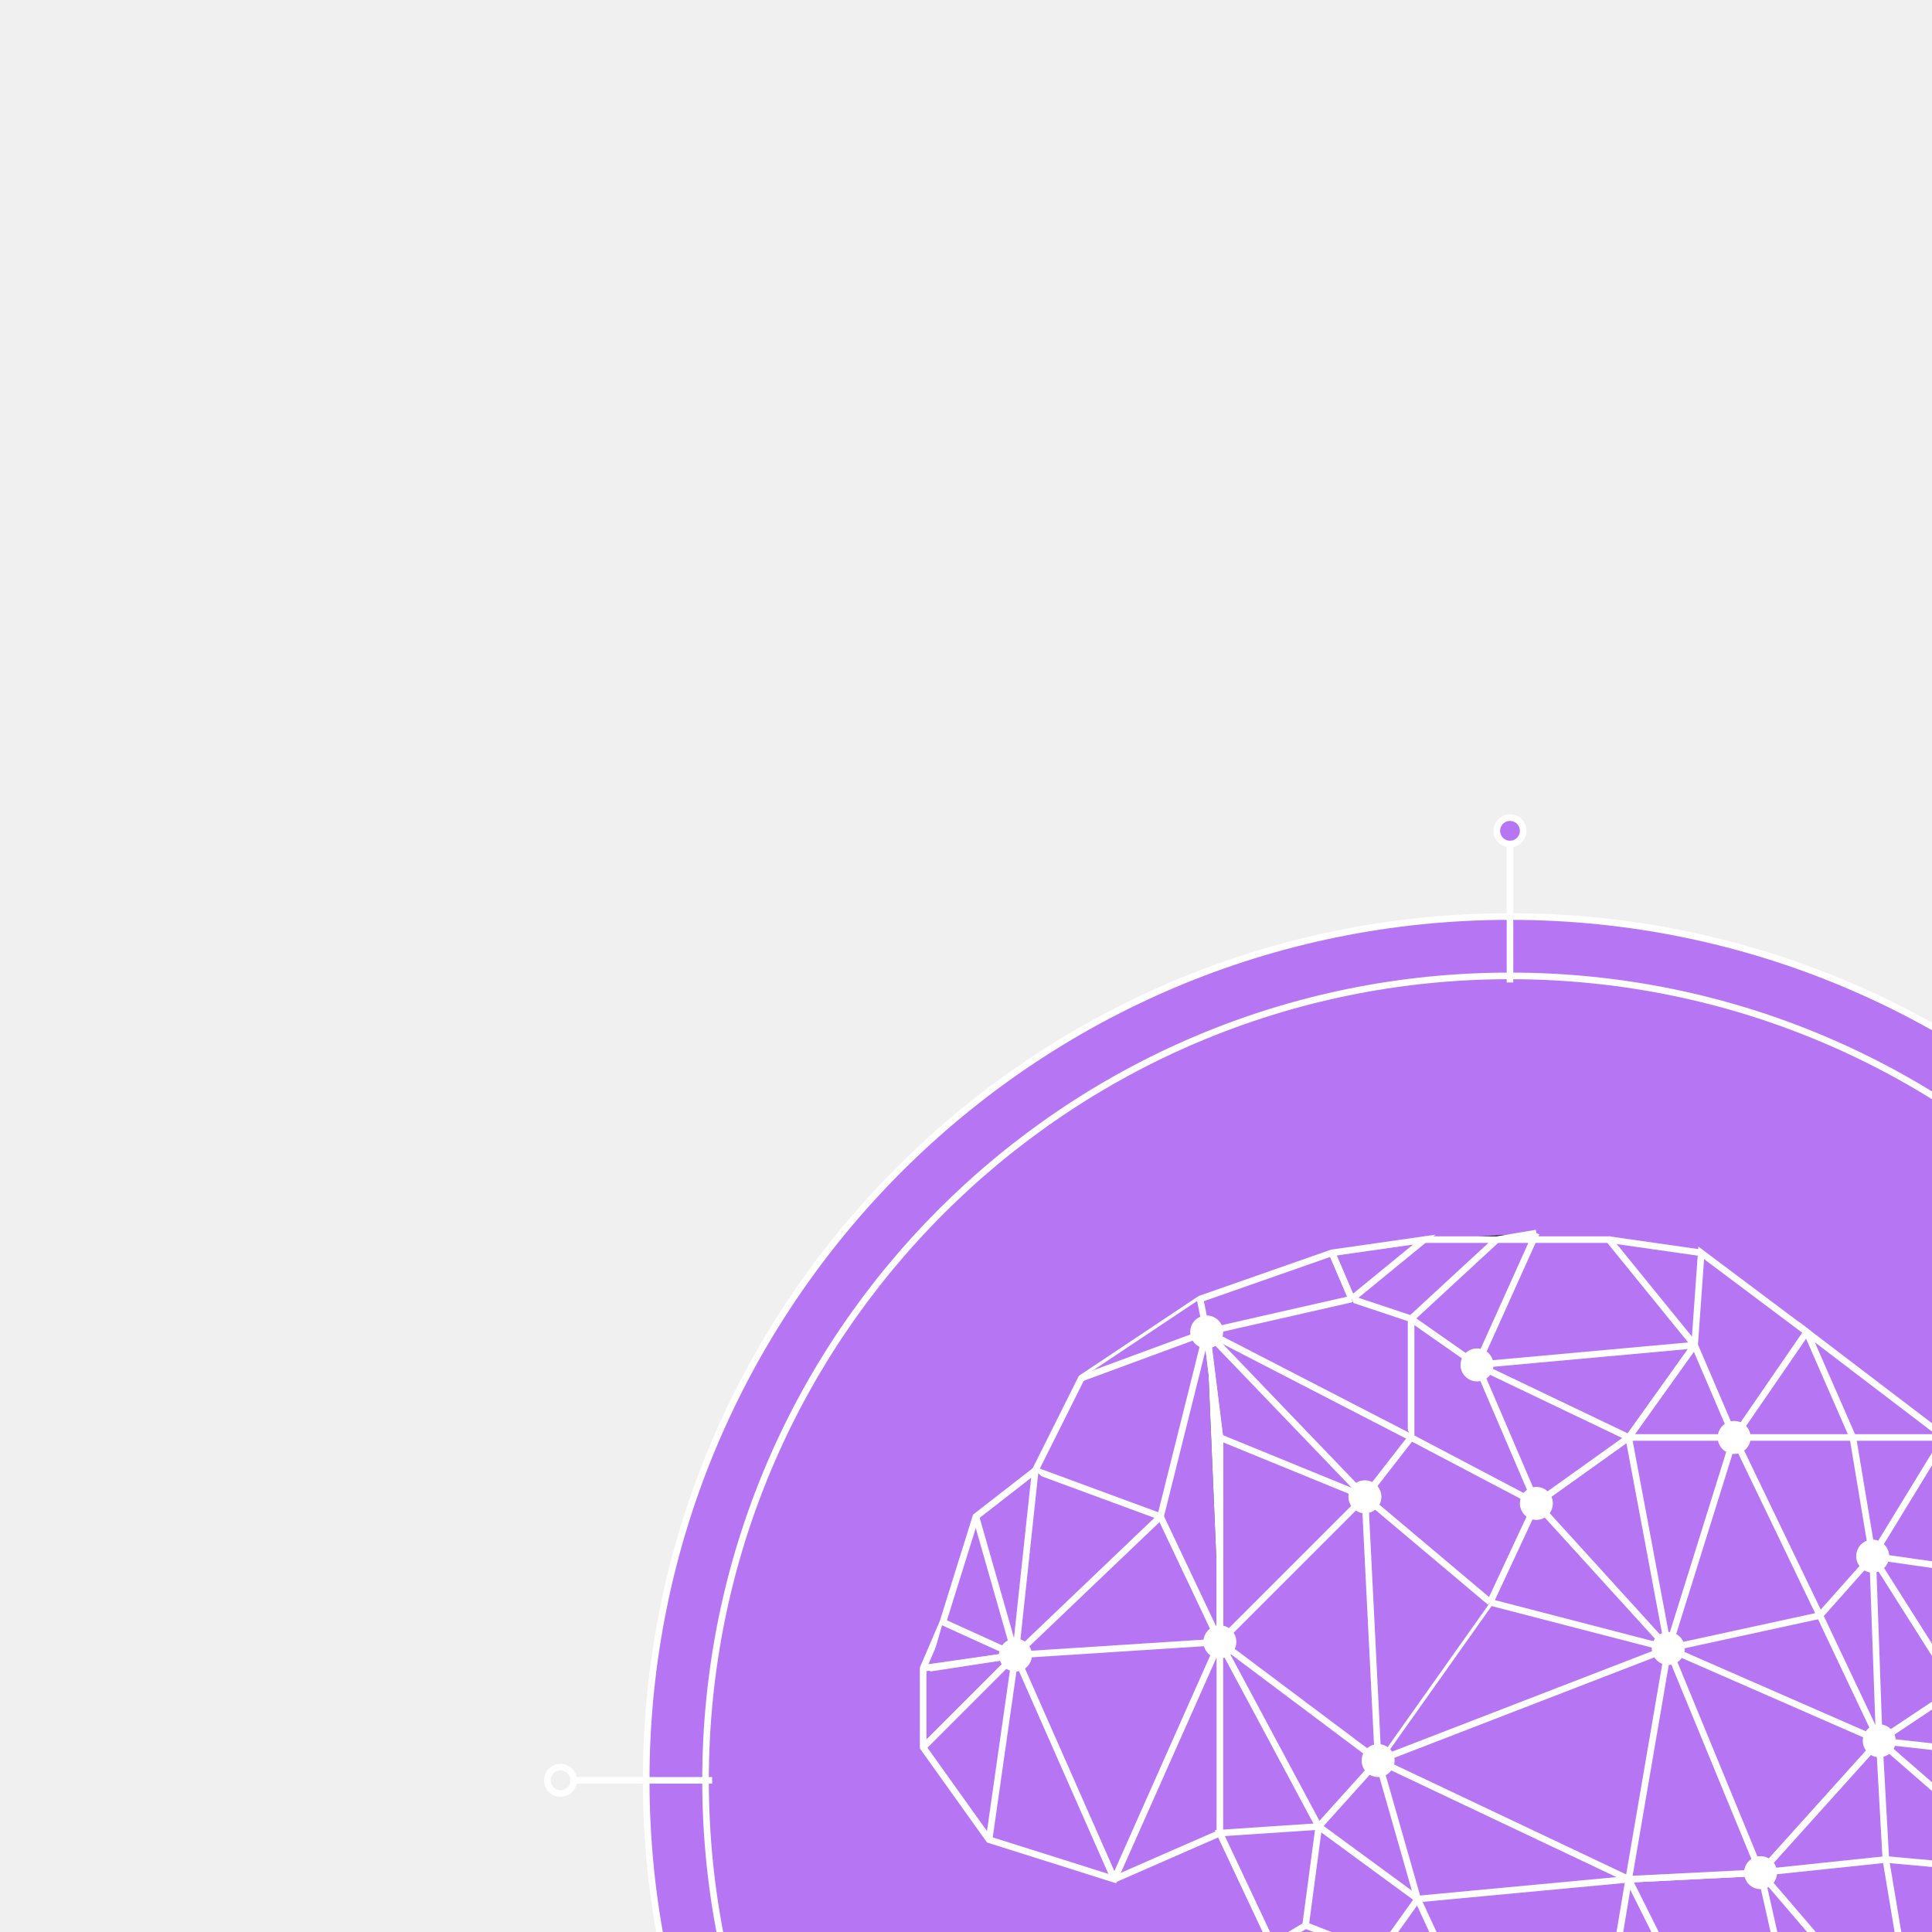
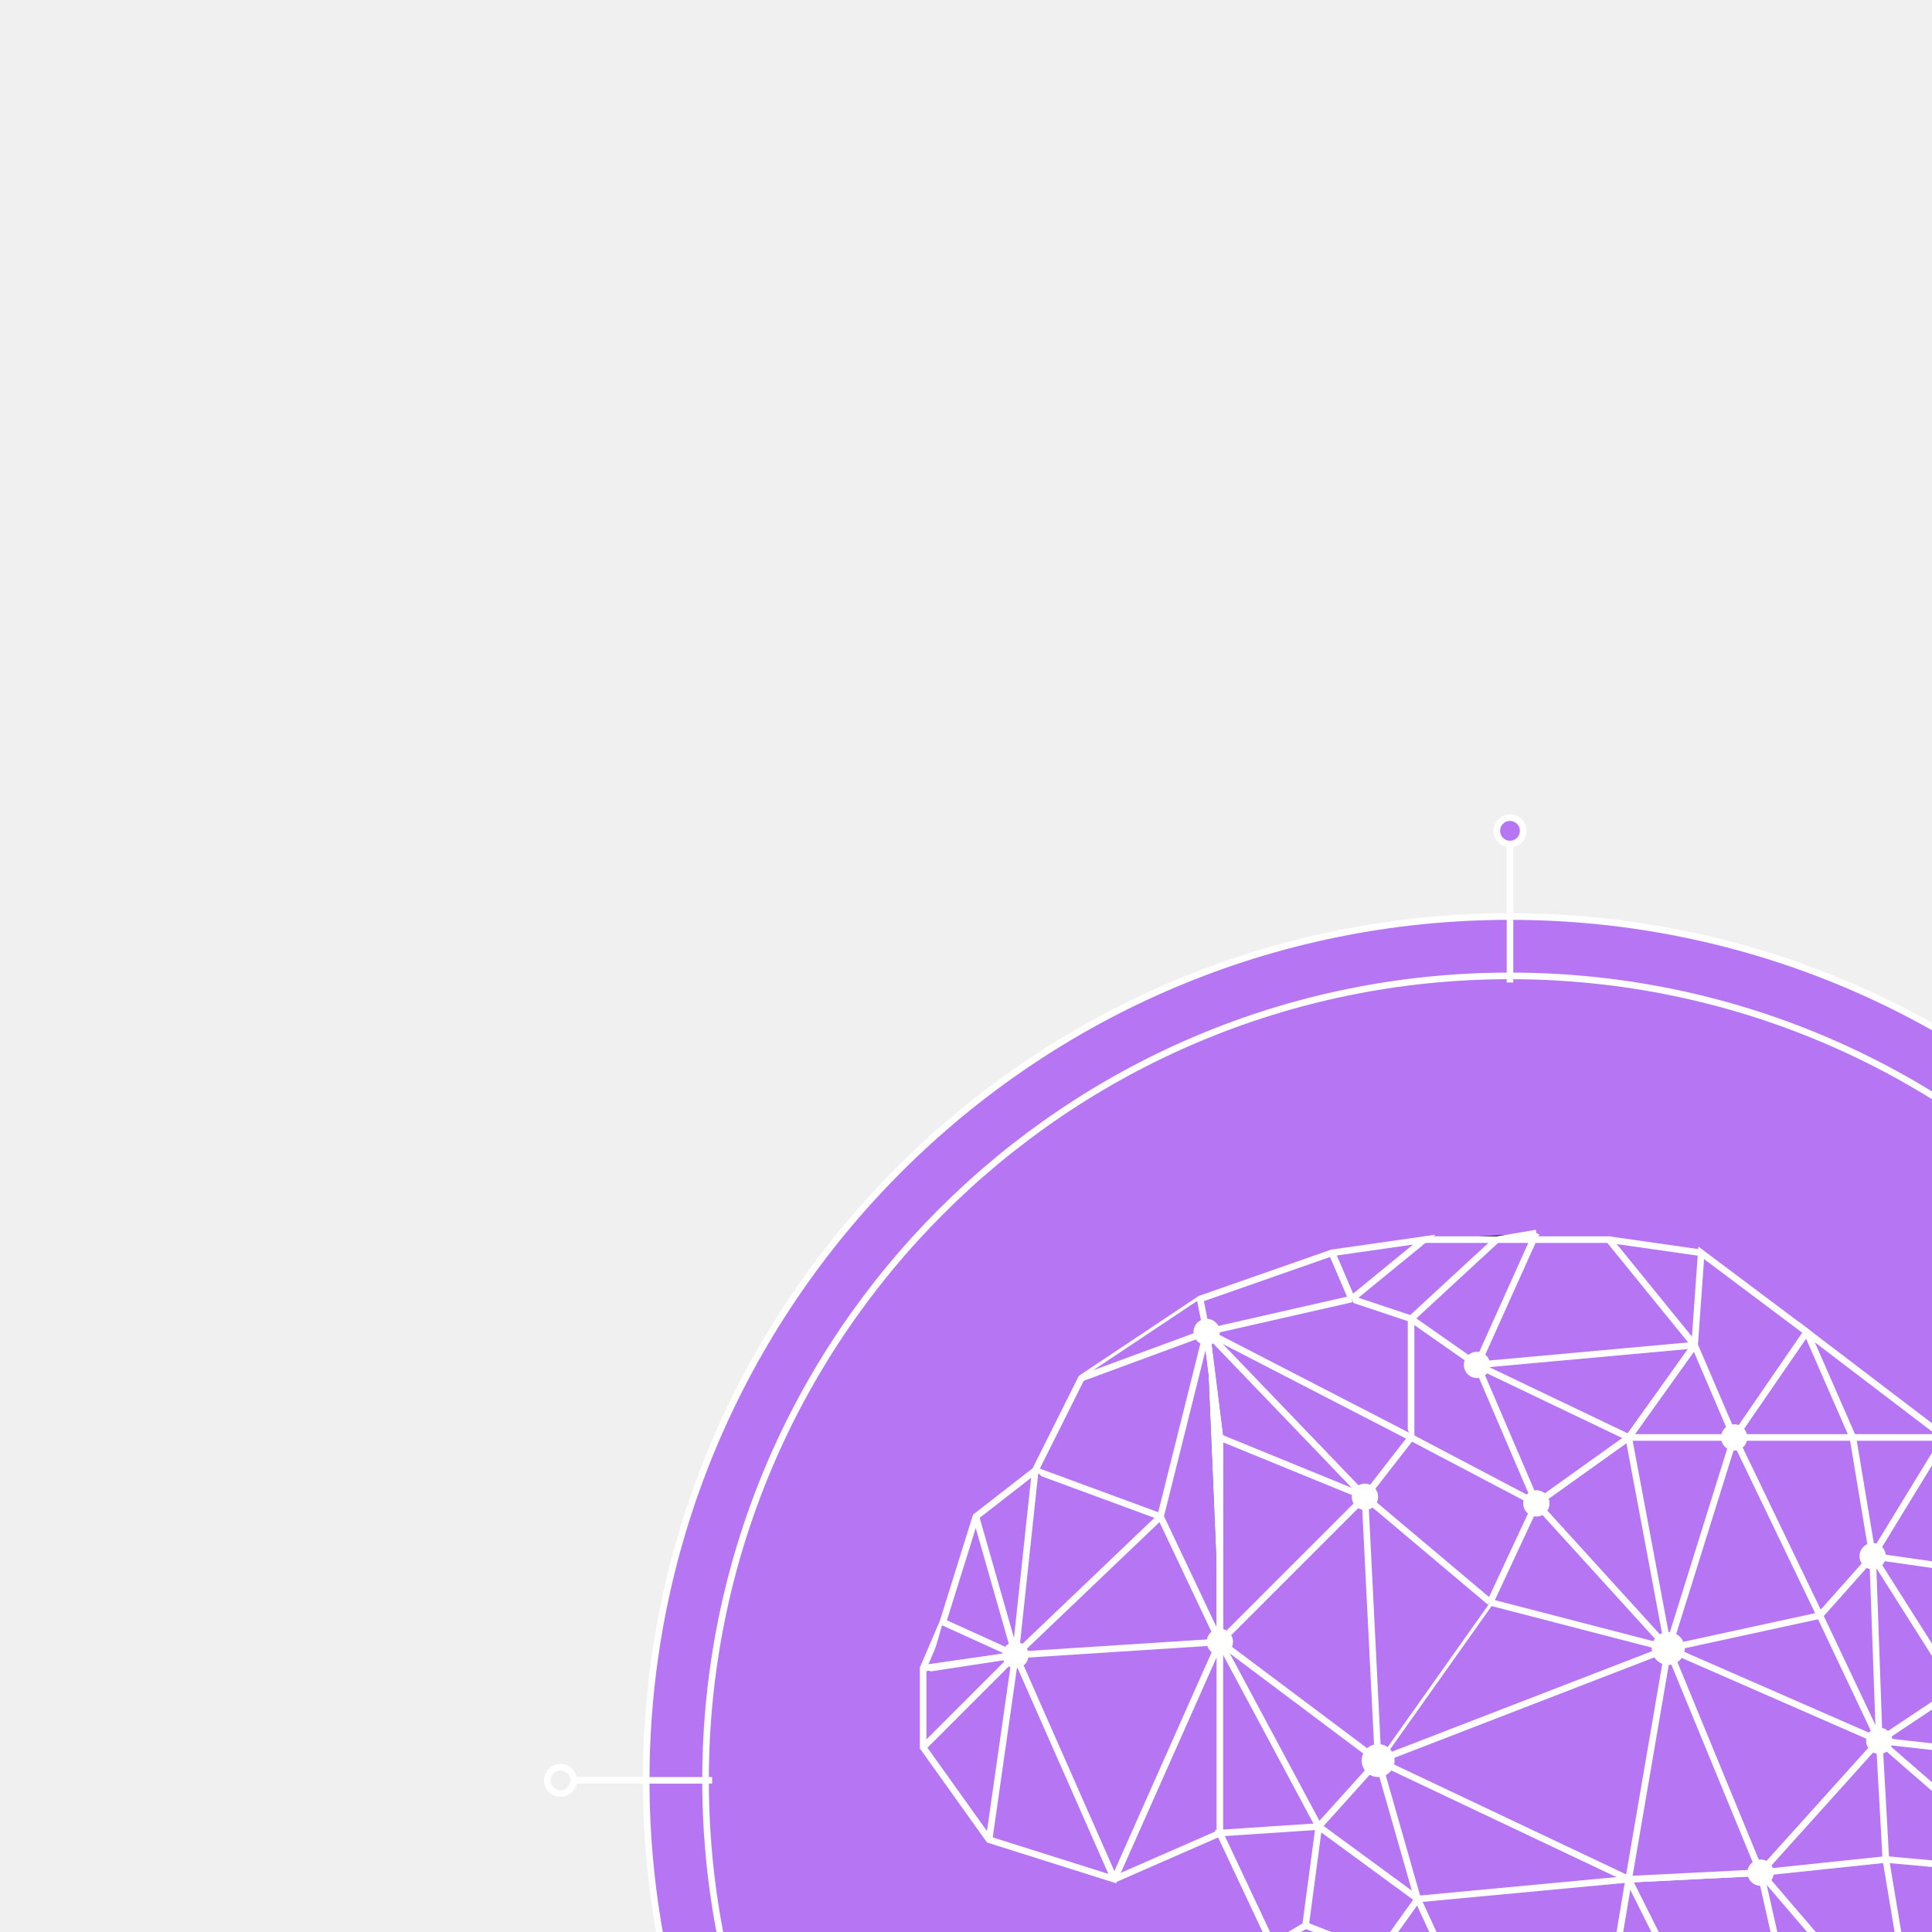
<svg xmlns="http://www.w3.org/2000/svg" viewbox="0 0 440 531" style="background-color:#B676F4">
  <circle cx="229" cy="270" r="131" stroke="white" fill="#B676F4" />
  <circle cx="229" cy="270" r="122" stroke="white" fill="#B676F4" />
  <polygon points="262 323 244 303 244 303 247 285 247 285 267 284 267 284 274 315" stroke="white" fill="#B676F4" />
  <polygon points="185 249 185 278 185 278 193 295 193 295 205 302 205 302 221 301 221 301 215 288 215 288 209 267 209 267 185 249" stroke="white" fill="#B676F4" />
  <polygon points="193 295 198 292 198 292 200 277 200 277 185 278" stroke="white" fill="#B676F4" />
  <polygon points="209 267 226 243 226 243 233 228 233 228 247 218 247 218 263 218 263 218 276 245 276 245 285 264 285 264 267 284 267 284 247 285 247 285 209 267" stroke="white" fill="#B676F4" />
  <polygon points="214 200 227 188 227 188 244 188 244 188 257 204 257 204 247 218 247 218 233 228 233 228 214 218 214 218 213 200" stroke="white" fill="#B676F4" />
  <polygon points="274 202 281 218 281 218 284 236 284 236 285 264 285 264 303 266 303 266 306 250 306 250 305 239 305 239 295 218 295 218 274 202" stroke="white" fill="#B676F4" />
  <polygon points="257 204 258 190 258 190 274 202 274 202 263 218 263 218 257 204" stroke="white" fill="#B676F4" />
  <polygon points="157 223 164 209 164 209 182 197 182 197 202 190 202 190 216 188 216 188 205 197 205 197 214 200 214 200 214 218 214 218 207 227 207 227 185 249 185 249 176 230 176 230 157 223 157 223 164 209" stroke="white" fill="#B676F4" />
  <polygon points="267 284 285 264 285 264 308 284 308 284 291 312 291 312 267 284" stroke="white" fill="#B676F4" />
  <polygon points="262 323 274 315 274 315 272 333 272 333 274 356 274 356 262 357 262 357 262 323" stroke="white" fill="#B676F4" />
  <path d="M 229 128 L 229 149" stroke="white" />
  <path d="M 371 270 L 351 270" stroke="white" />
  <path d="M 87 270 L 108 270" stroke="white" />
  <path d="M 229 412 L 229 392" stroke="white" />
  <path d="M 157 223 L 148 230 143 246 140 253 140 265 150 279 169 285 185 249" stroke="white" fill="#B676F4" />
  <path d="M 141 253 L 154 251 143 246" stroke="white" fill="#B676F4" />
  <path d="M 148 230 L 154 251" stroke="white" />
  <path d="M 157 223 L 154 251" stroke="white" />
  <path d="M 176 230 L 154 251" stroke="white" />
  <path d="M 185 249 L 154 251" stroke="white" />
  <path d="M 169 285 L 154 251" stroke="white" />
  <path d="M 140 253 L 154 251" stroke="white" />
  <path d="M 205 197 L 202 190" stroke="white" />
  <path d="M 291 312 L 286 282" stroke="white" />
  <path d="M 308 284 L 286 282" stroke="white" />
  <path d="M 285 264 L 286 282" stroke="white" />
  <path d="M 267 284 L 286 282" stroke="white" />
  <path d="M 262 323 L 267 334" stroke="white" />
  <path d="M 274 315 L 267 334" stroke="white" />
  <path d="M 272 333 L 267 334" stroke="white" />
  <path d="M 262 357 L 267 334" stroke="white" />
  <path d="M 262 323 L 256 303" stroke="white" />
  <path d="M 244 303 L 256 303" stroke="white" />
  <path d="M 247 285 L 256 303" stroke="white" />
  <path d="M 274 315 L 256 303" stroke="white" />
  <path d="M 205 302 L 215 288" stroke="white" />
  <path d="M 221 301 L 198 292" stroke="white" />
  <path d="M 200 277 L 209 267" stroke="white" />
  <path d="M 209 267 L 253 250" stroke="white" />
  <path d="M 226 243 L 253 250" stroke="white" />
  <path d="M 233 228 L 253 250" stroke="white" />
  <path d="M 247 218 L 253 250" stroke="white" />
  <path d="M 263 218 L 253 250" stroke="white" />
  <path d="M 276 245 L 253 250" stroke="white" />
  <path d="M 285 264 L 253 250" stroke="white" />
  <path d="M 267 284 L 253 250" stroke="white" />
  <path d="M 247 285 L 253 250" stroke="white" />
  <path d="M 215 288 L 247 285" stroke="white" />
  <path d="M 221 301 L 244 303" stroke="white" />
  <path d="M 214 200 L 224 207" stroke="white" />
  <path d="M 257 204 L 224 207" stroke="white" />
  <path d="M 247 218 L 224 207" stroke="white" />
  <path d="M 233 228 L 224 207" stroke="white" />
  <path d="M 303 266 L 284 236" stroke="white" />
  <path d="M 285 264 L 306 250" stroke="white" />
  <path d="M 284 236 L 295 218" stroke="white" />
  <path d="M 281 218 L 295 218" stroke="white" />
  <path d="M 276 245 L 284 236" stroke="white" />
  <path d="M 263 218 L 281 218" stroke="white" />
  <path d="M 308 284 L 303 266" stroke="white" />
  <path d="M 244 188 L 258 190" stroke="white" />
  <path d="M 216 188 L 227 188 233 187" stroke="white" />
  <path d="M 176 230 L 183 202" stroke="white" />
  <path d="M 183 202 L 185 218 185 249" stroke="white" />
  <path d="M 185 218 L 207 227" stroke="white" />
  <path d="M 209 267 L 207 227 226 243" stroke="white" fill="#B676F4" />
  <path d="M 164 209 L 183 202 182 197" stroke="white" fill="#B676F4" />
  <path d="M 205 197 L 183 202 214 218" stroke="white" fill="#B676F4" />
  <path d="M 183 202 L 185 218 185 249" stroke="white" fill="white" />
-   <circle cx="154" cy="251" r="2" stroke="white" fill="white" />
+   <circle cx="154" cy="251" r="1.5" stroke="white" fill="white" />
  <line x1="154" y1="251" x2="140" y2="265" stroke="white" />
  <line x1="154" y1="251" x2="150" y2="279" stroke="white" />
  <line x1="200" y1="277" x2="215" y2="288" stroke="white" />
  <line x1="183" y1="202" x2="207" y2="227" stroke="white" />
  <line x1="185" y1="249" x2="200" y2="277" stroke="white" />
  <line x1="274" y1="315" x2="291" y2="312" stroke="white" />
  <line x1="169" y1="285" x2="185" y2="278" stroke="white" />
  <line x1="202" y1="190" x2="205" y2="197" stroke="white" />
  <line x1="284" y1="236" x2="305" y2="239" stroke="white" />
  <line x1="233" y1="187" x2="224" y2="207" stroke="white" />
-   <circle cx="183" cy="202" r="2" stroke="white" fill="white" />
-   <circle cx="224" cy="207" r="2" stroke="white" fill="white" />
-   <circle cx="284" cy="236" r="2" stroke="white" fill="white" />
-   <circle cx="207" cy="227" r="2" stroke="white" fill="white" />
-   <circle cx="267" cy="284" r="2" stroke="white" fill="white" />
-   <circle cx="233" cy="228" r="2" stroke="white" fill="white" />
+   <circle cx="183" cy="202" r="1.5" stroke="white" fill="white" />
+   <circle cx="224" cy="207" r="1.5" stroke="white" fill="white" />
+   <circle cx="284" cy="236" r="1.5" stroke="white" fill="white" />
+   <circle cx="207" cy="227" r="1.5" stroke="white" fill="white" />
+   <circle cx="267" cy="284" r="1.5" stroke="white" fill="white" />
+   <circle cx="233" cy="228" r="1.5" stroke="white" fill="white" />
  <circle cx="229" cy="126" r="2" stroke="white" fill="#B676F4" />
  <circle cx="373" cy="270" r="2" stroke="white" fill="transparent" />
  <circle cx="85" cy="270" r="2" stroke="white" fill="transparent" />
  <circle cx="229" cy="414" r="2" stroke="white" fill="transparent" />
-   <circle cx="185" cy="249" r="2" stroke="white" fill="white" />
+   <circle cx="185" cy="249" r="1.5" stroke="white" fill="white" />
  <circle cx="209" cy="267" r="2" stroke="white" fill="white" />
-   <circle cx="263" cy="218" r="2" stroke="white" fill="white" />
-   <circle cx="285" cy="264" r="2" stroke="white" fill="white" />
+   <circle cx="263" cy="218" r="1.5" stroke="white" fill="white" />
+   <circle cx="285" cy="264" r="1.5" stroke="white" fill="white" />
  <circle cx="253" cy="250" r="2" stroke="white" fill="white" />
-   <circle cx="267" cy="334" r="2" stroke="white" fill="white" />
+   <circle cx="267" cy="334" r="1.5" stroke="white" fill="white" />
</svg>
